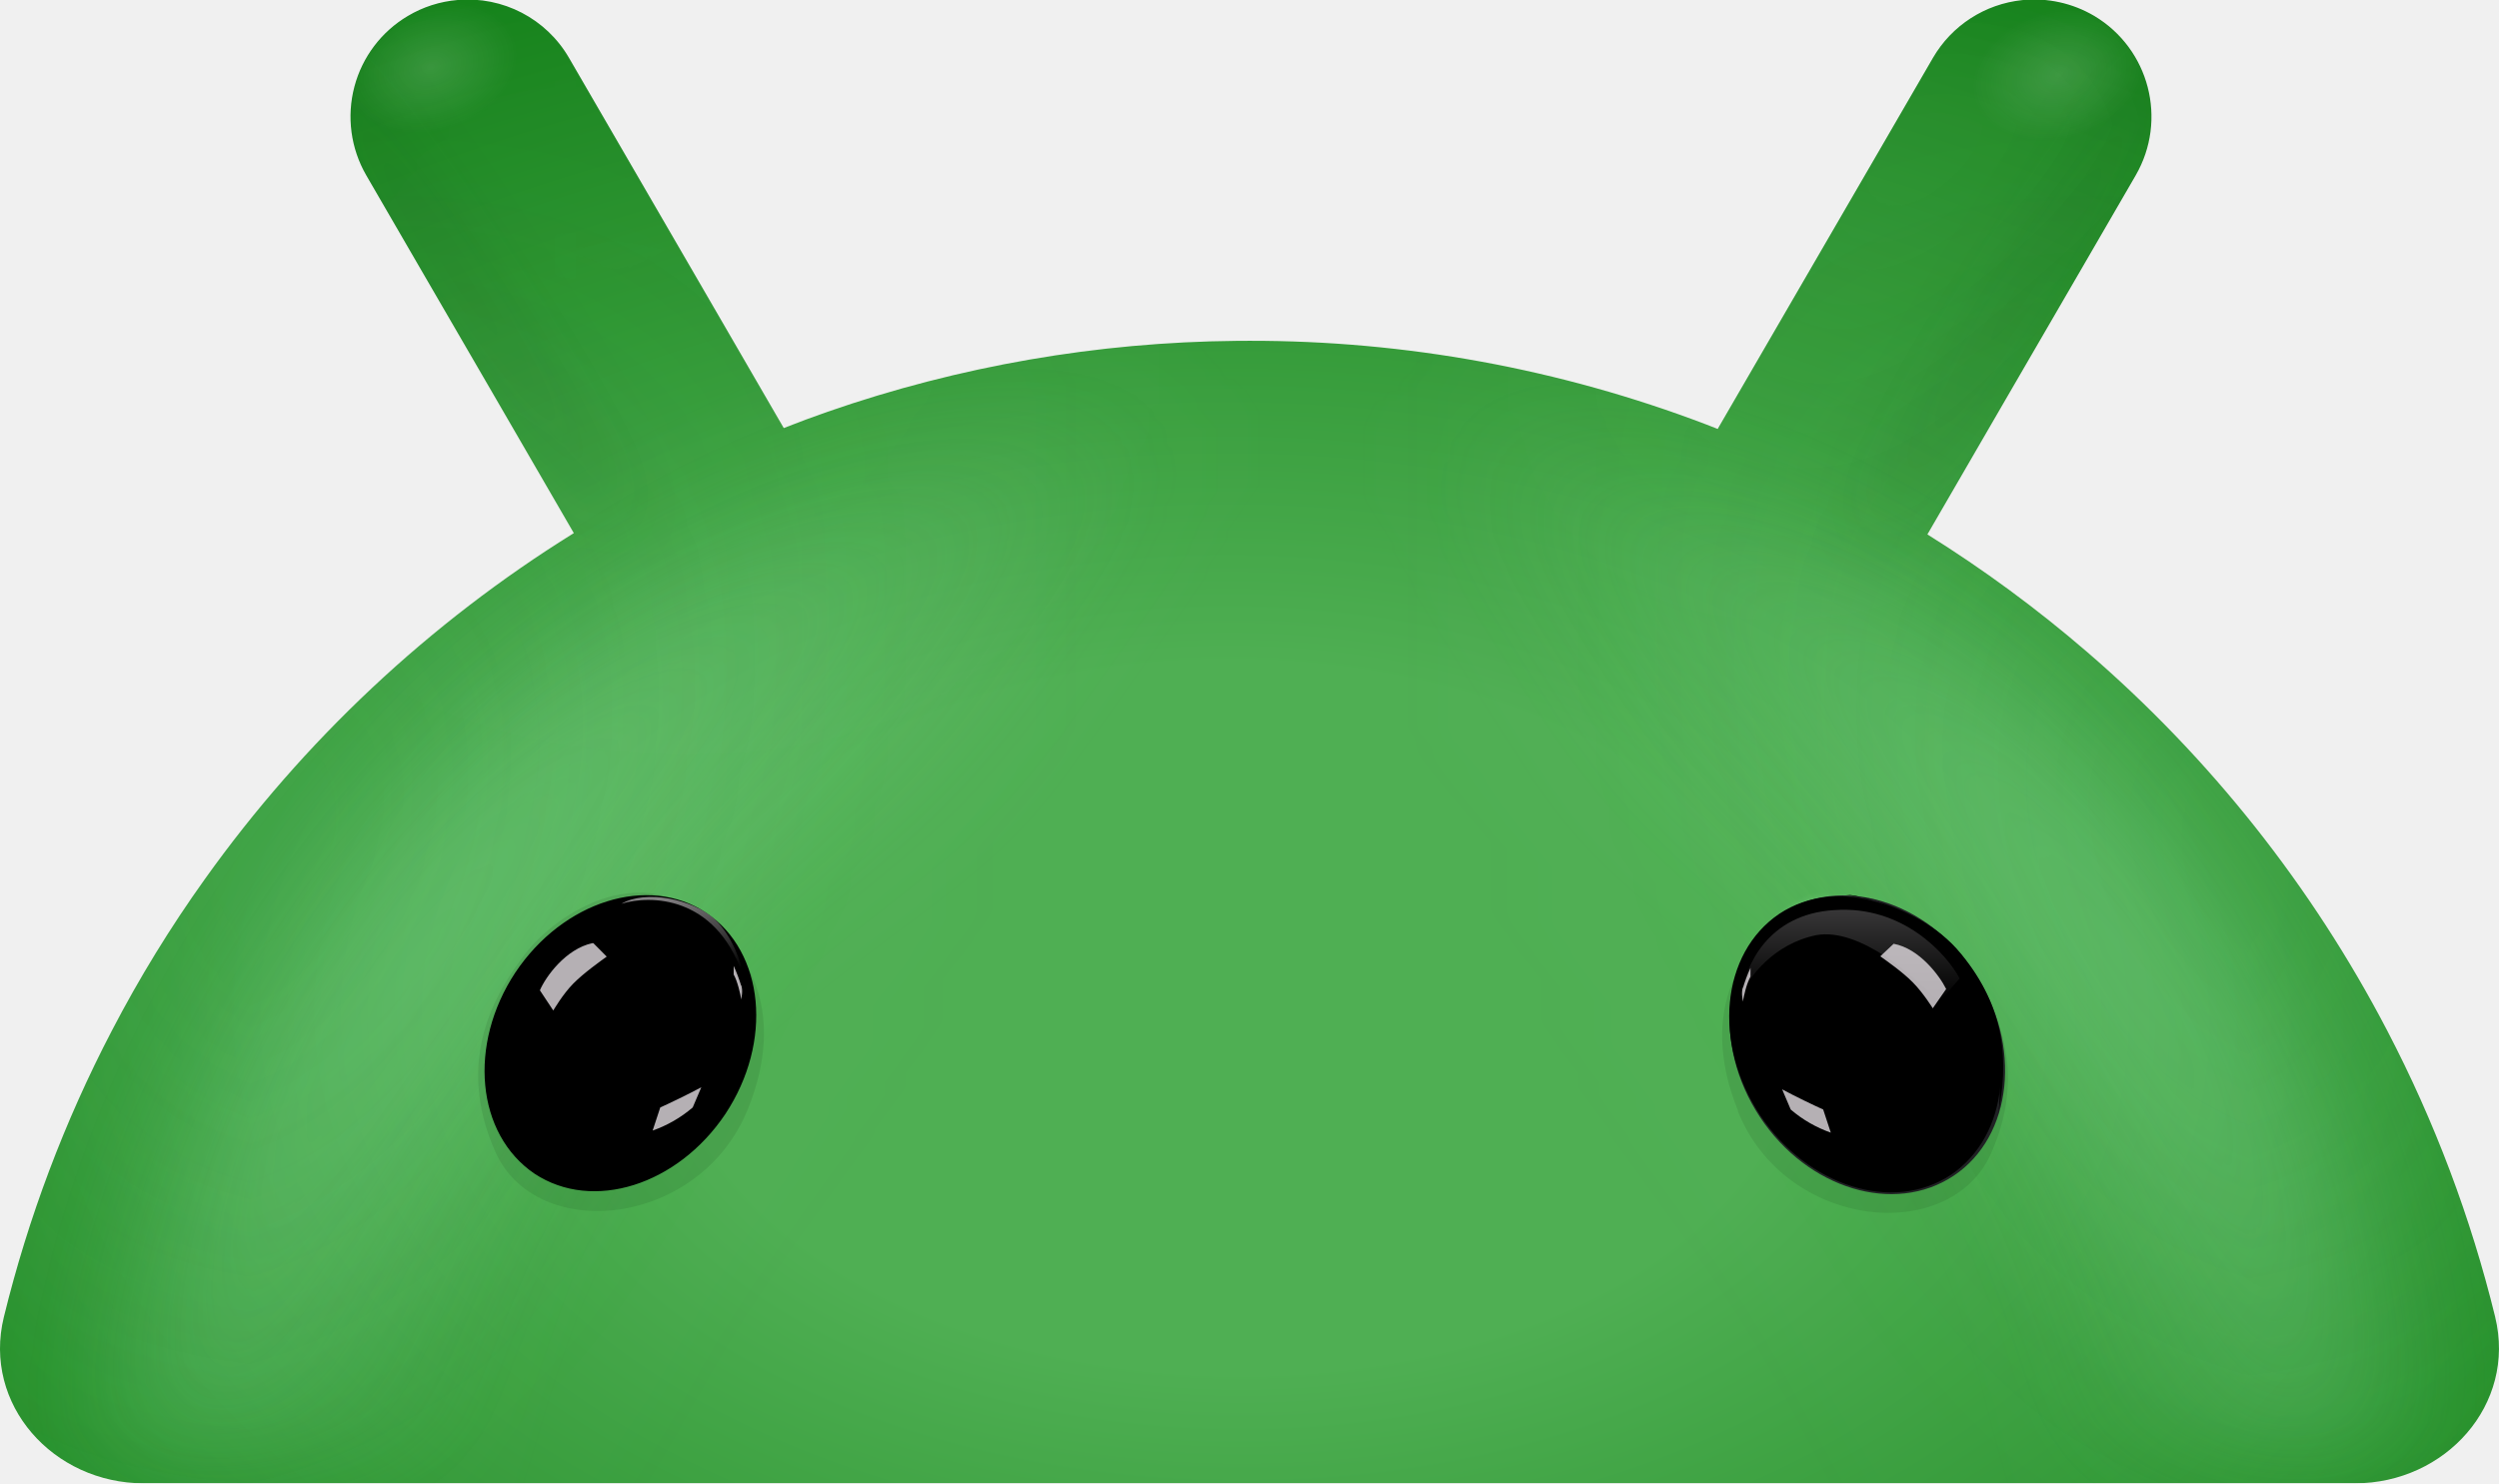
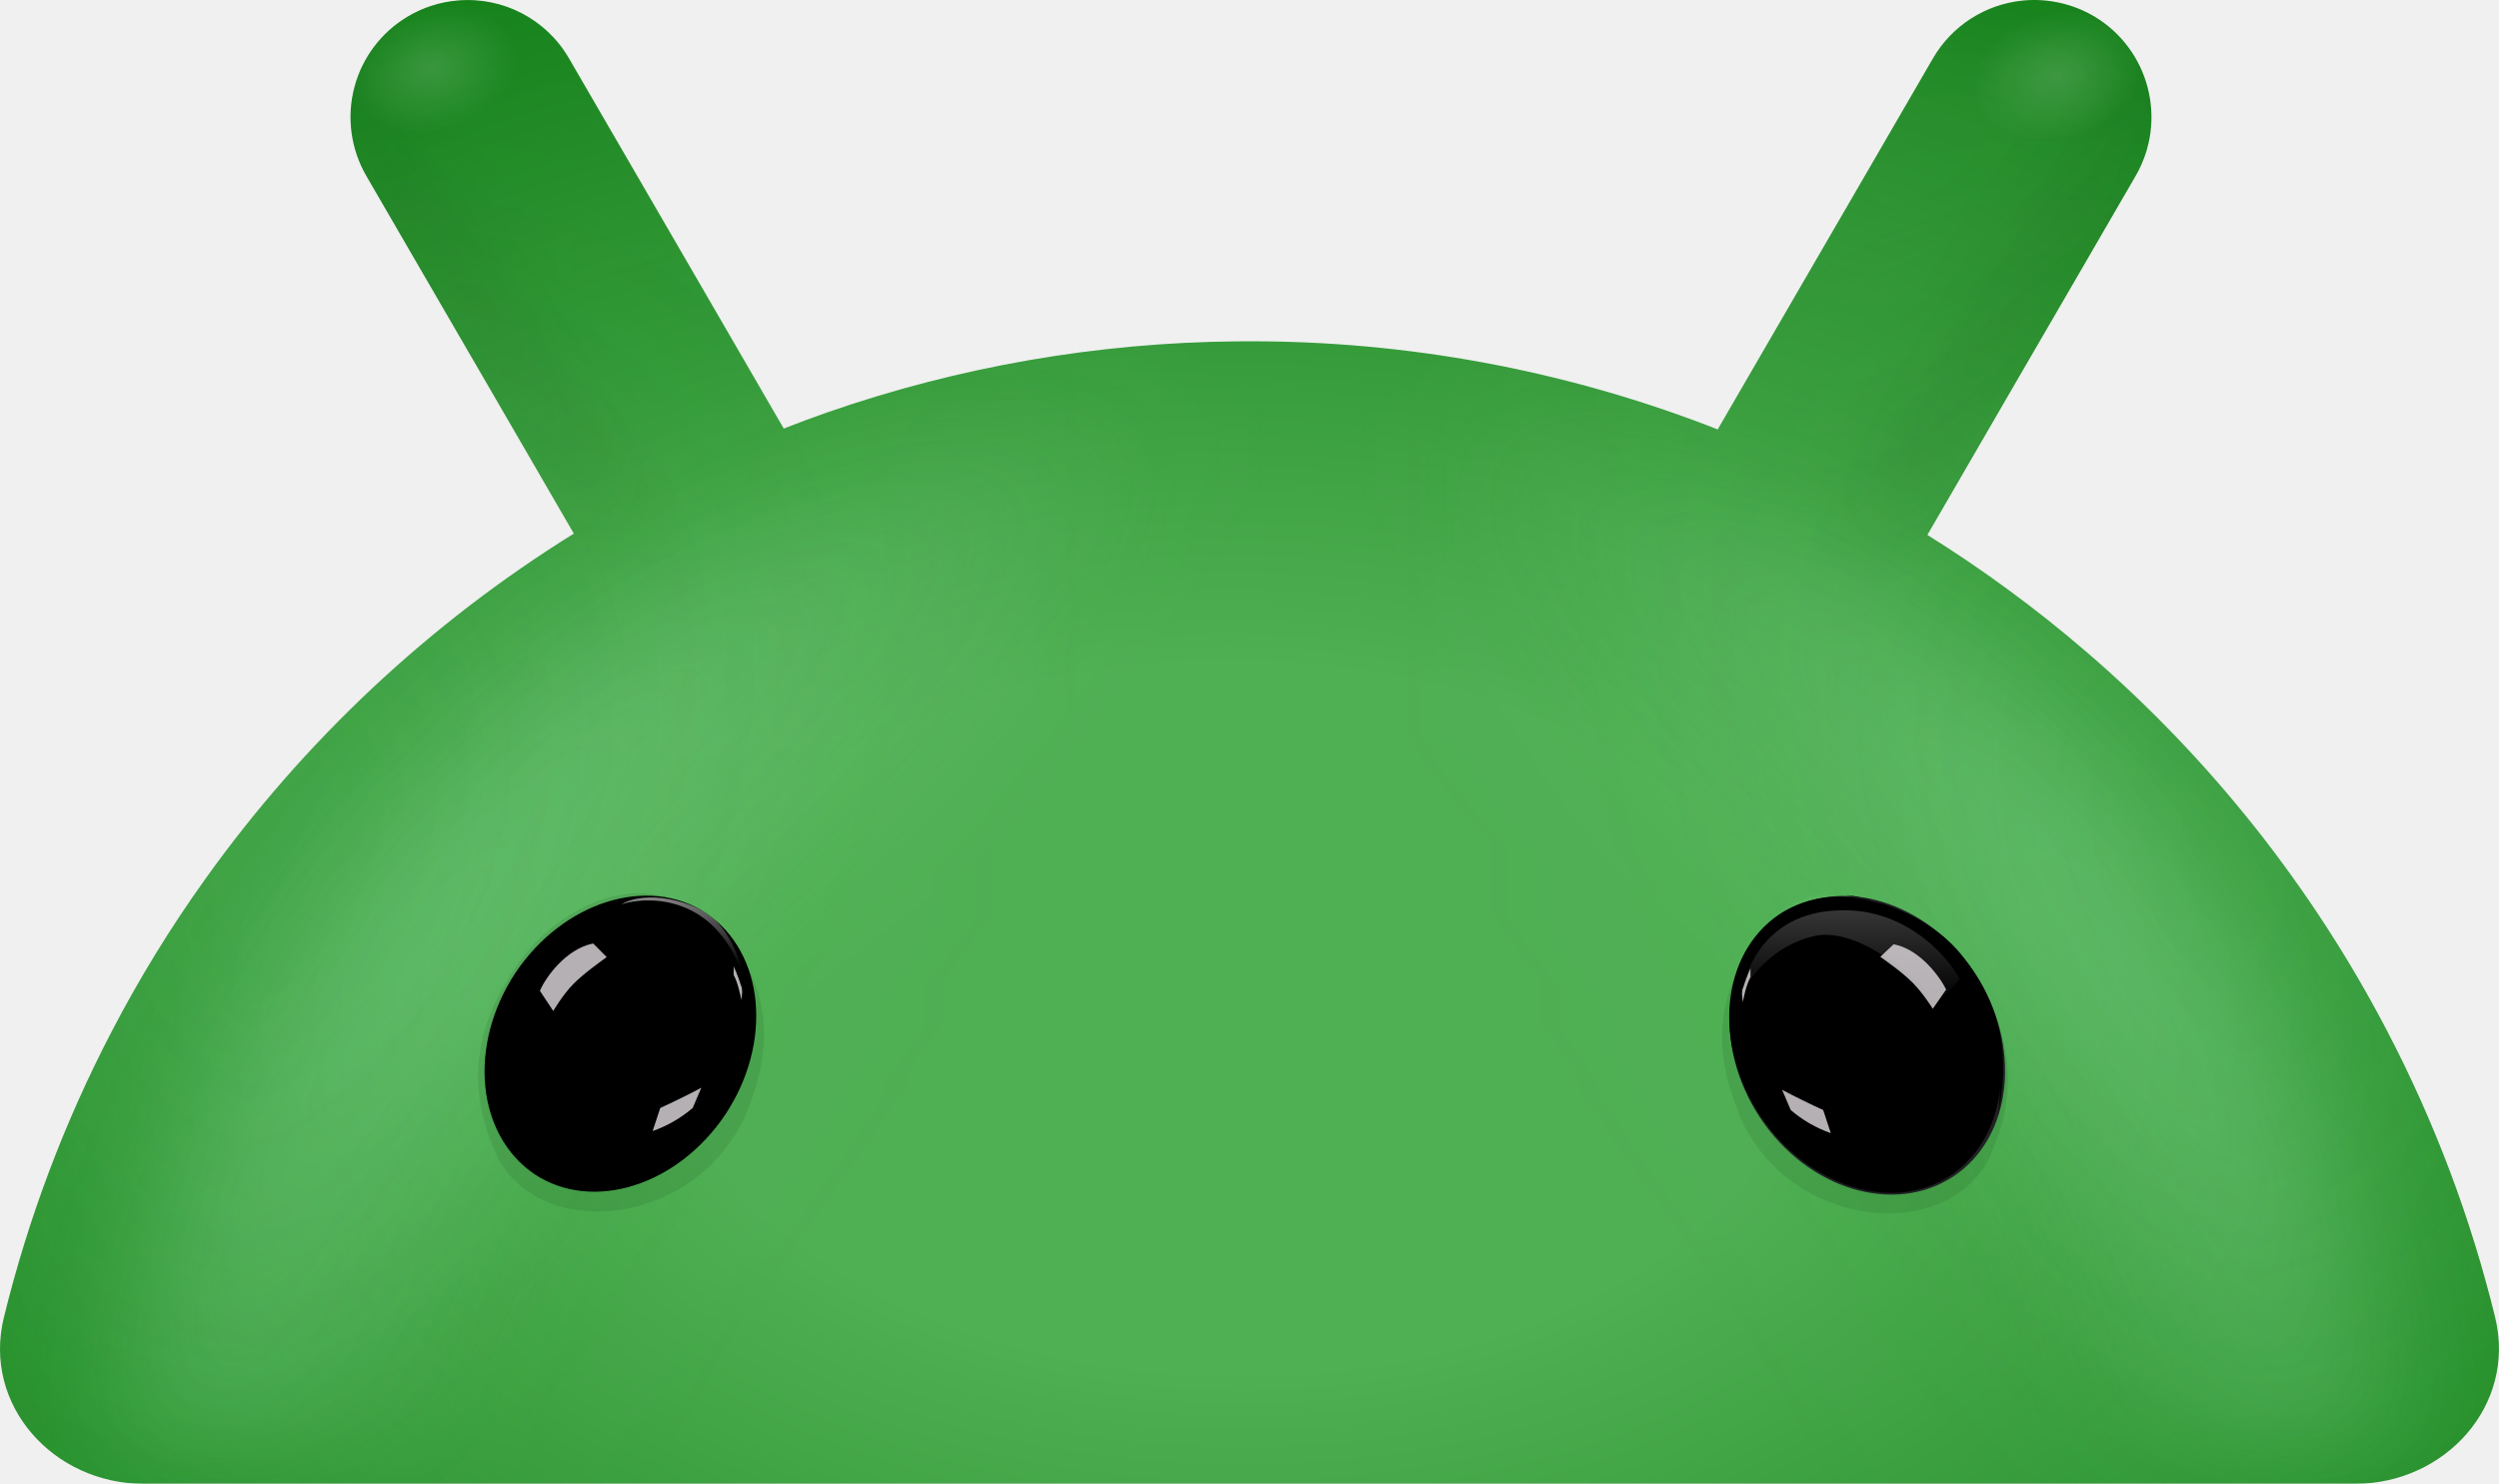
- <svg xmlns="http://www.w3.org/2000/svg" viewBox="0 0 75.471 44.809" version="1.1">
+ <svg xmlns="http://www.w3.org/2000/svg" viewBox="0 0 75.471 44.824">
  <mask id="a" width="77" height="45" x="9" y="25" mask-type="alpha" maskUnits="userSpaceOnUse">
    <path fill="#34a853" d="M85.122 64.795a38.5 38.5 0 0 0-3.26-8.647 38.7 38.7 0 0 0-9.074-11.447 39 39 0 0 0-4.813-3.542q.023-.037.044-.075l2.331-4.022 2.28-3.928 1.636-2.822a3.543 3.543 0 0 0-1.251-4.816 3.57 3.57 0 0 0-2.173-.478 3.54 3.54 0 0 0-2.698 1.743l-1.636 2.822-2.279 3.928-2.332 4.022-.255.44q-.176-.07-.353-.138a38.6 38.6 0 0 0-13.786-2.525l-.398.002a38.7 38.7 0 0 0-12.338 2.14q-.672.234-1.33.494l-.239-.411-2.331-4.022-3.916-6.75a3.53 3.53 0 0 0-3.364-1.748 3.5 3.5 0 0 0-1.506.484 3.53 3.53 0 0 0-1.61 2.13 3.54 3.54 0 0 0 .359 2.685l1.636 2.822 2.28 3.928 2.331 4.022.019.034a38.9 38.9 0 0 0-11.142 10.451 38 38 0 0 0-2.81 4.581 38.5 38.5 0 0 0-3.26 8.647c-.65 2.647 1.496 5.025 4.223 5.025H80.89c2.727 0 4.88-2.38 4.231-5.03z" />
  </mask>
-   <g mask="url(#a)" transform="translate(-9.767 -25.015)">
+   <g mask="url(#a)" transform="translate(-9.767 -25)">
    <path fill="url(#b)" d="M86.42 23.578H4.227v46.245H86.42z" />
    <g filter="url(#c)" opacity=".8">
      <path fill="url(#d)" fill-opacity=".4" d="M50.316 38.42c8.147 5.746-14.782 6.376-23.639 18.934s-1.758 34.368-9.904 28.623c-5.03-6.898-5.795-20.891 3.062-33.449S43.407 35.845 50.316 38.42" />
    </g>
    <g filter="url(#e)" opacity=".7">
      <path fill="url(#f)" fill-opacity=".4" d="M47.858 38.652c-7.453 5.392 13.526 5.984 21.63 17.768s1.608 32.252 9.061 26.86c4.602-6.473 5.303-19.604-2.801-31.388s-21.567-15.656-27.89-13.24" />
    </g>
    <g filter="url(#g)" opacity=".6">
      <path fill="#8bd8a0" d="M7.96 58.972c-3.13 9.844-4.74 18.118-3.599 18.48 1.142.364 4.604-7.322 7.733-17.166 3.13-9.844 16.037-20.578 14.896-20.94-1.142-.364-15.9 9.782-19.03 19.626" />
    </g>
    <g filter="url(#h)" opacity=".5">
      <path fill="#8bd8a0" d="M86.587 58.972c3.13 9.844 4.74 18.118 3.6 18.48-1.143.364-4.605-7.322-7.734-17.166-3.13-9.844-16.037-20.578-14.895-20.94 1.141-.364 15.9 9.782 19.029 19.626" />
    </g>
    <g filter="url(#i)" opacity=".1">
      <path fill="#202124" d="M28.66 41.056c.37-.242-1.586-3.891-4.37-8.15-2.785-4.26-5.343-7.516-5.713-7.274s1.587 3.891 4.371 8.15 5.342 7.516 5.713 7.274z" />
    </g>
    <g filter="url(#j)" opacity=".3">
      <path fill="#fff" d="M27.507 30.127c3.242 5.324 4.823 7.764 5.183 7.544.36-.219-.637-3.014-3.88-8.338-3.124-7.111-8.762-2.87-8.205-2.093 1.083 2.085 2.757-4.578 6.902 2.887" />
    </g>
    <path fill="url(#k)" fill-opacity=".9" d="M18.478 28.284c.585 2.02 2.987 3.1 5.364 2.412 2.378-.688 3.831-2.884 3.246-4.905-.585-2.02-2.986-3.1-5.364-2.412s-3.83 2.884-3.246 4.904z" opacity=".15" />
    <path fill="url(#l)" fill-opacity=".9" d="M67.644 28.508c.585 2.02 2.987 3.1 5.364 2.413 2.378-.688 3.831-2.884 3.246-4.905-.585-2.02-2.986-3.1-5.364-2.412s-3.83 2.884-3.246 4.904" opacity=".15" />
    <g filter="url(#m)" opacity=".1">
      <path fill="#202124" d="M66.116 41.32c-.374-.236 1.524-3.917 4.24-8.22 2.715-4.304 5.22-7.601 5.594-7.365s-1.524 3.916-4.24 8.22c-2.715 4.303-5.22 7.6-5.594 7.365" />
    </g>
    <mask id="o" width="14" height="9" x="60" y="33" maskUnits="userSpaceOnUse">
      <path d="M68.333 41.39c-1.824-1.138-5.988-3.09-7.843-3.925l1.226-4.336 11.974 4.818c-1.026 1.621-3.533 4.58-5.357 3.443" />
    </mask>
    <g filter="url(#n)" mask="url(#o)" opacity=".3" style="mix-blend-mode:screen">
      <path fill="#81c995" d="M62.868 38.127c-.91-.447-1.717-.665-1.804-.487-.087.177.594.558 1.503 1.004.909.447 1.701.79 1.788.613s-.579-.683-1.487-1.13" />
    </g>
-     <mask id="r" width="15" height="10" x="20" y="33" maskUnits="userSpaceOnUse">
+     <mask id="q" width="15" height="10" x="20" y="33" maskUnits="userSpaceOnUse">
      <path d="M26.241 41.743c1.8-1.175 5.924-3.213 7.76-4.085l-1.314-4.31-11.872 5.063c1.058 1.6 3.626 4.507 5.426 3.332" />
    </mask>
-     <g filter="url(#p)" mask="url(#r)" opacity=".3" style="mix-blend-mode:screen">
+     <g filter="url(#p)" mask="url(#q)" opacity=".3" style="mix-blend-mode:screen">
      <path fill="#81c995" d="M31.637 38.373c.899-.465 1.702-.7 1.793-.524s-.583.57-1.482 1.036c-.9.465-1.685.825-1.776.649s.565-.695 1.465-1.16z" />
    </g>
-     <g filter="url(#s)" opacity=".3">
+     <g filter="url(#r)" opacity=".3">
      <path fill="#fff" d="M67.451 30.41c-3.032 5.252-4.52 7.657-4.903 7.436s.484-2.985 3.516-8.237c3.456-9.124 10.306-7.918 9.182-2.931-.886 2.05-3.956-3.634-7.795 3.732" />
    </g>
  </g>
-   <path fill="url(#t)" fill-opacity=".7" d="M21.969 30.782c.466-.528.073-1.649-.878-2.504-.95-.855-2.1-1.12-2.565-.592-.466.527-.073 1.648.878 2.503.95.855 2.1 1.12 2.566.593z" />
-   <path fill="url(#u)" fill-opacity=".7" d="M54.646 29.432c.951-.855 1.344-1.976.878-2.503s-1.614-.263-2.565.592-1.344 1.976-.878 2.503 1.614.263 2.565-.592" />
-   <path fill="#011b04" d="M22.596 33.482c1.153-2.88-.058-4.654-.807-5.207-2.162-2.675-5.074-.61-5.938.553-.865 1.134-2.133 3.17-.894 5.962 1.24 2.793 6.198 2.298 7.639-1.308m29.89.064c-1.153-2.85.058-4.653.807-5.177 2.162-2.676 5.073-.61 5.938.553.865 1.134 2.133 3.17.894 5.933-1.24 2.763-6.197 2.298-7.639-1.28z" opacity=".09" />
-   <path fill="#202124" d="M59.003 35.517c1.787-1.192 2.075-3.956.634-6.137s-4.064-2.967-5.852-1.774c-1.787 1.192-2.075 3.955-.634 6.137s4.065 2.967 5.852 1.774" />
-   <path d="M21.907 33.651c1.441-2.181 1.182-4.886-.577-6.078-1.758-1.164-4.323-.35-5.765 1.803-1.44 2.181-1.181 4.886.577 6.079 1.758 1.163 4.324.349 5.765-1.804m31.248.036c-1.441-2.182-1.182-4.887.577-6.08 1.758-1.163 4.324-.348 5.765 1.804 1.441 2.181 1.182 4.886-.577 6.079-1.758 1.163-4.323.349-5.765-1.803" />
-   <path fill="url(#v)" d="M22.413 29.395c-.83-2.338-2.776-2.363-3.645-2.094.736-.43 2.159-.144 2.835.485.517.5.776 1.292.842 1.636z" opacity=".8" />
-   <path fill="url(#w)" d="M55.406 27.493c-2.047.116-2.71 1.745-2.796 2.53.202-.494.951-1.512 2.248-1.774 1.297-.232 2.998 1.251 3.69 2.036l.634-.727c-.403-.756-1.73-2.21-3.776-2.065" />
-   <path d="M58.977 29.178c1.384 1.687 1.528 3.694 1.355 4.538.346-1.658.23-3.258-1.096-4.887-.72-.901-1.844-1.396-2.651-1.629-.116-.029-.26-.058-.346-.087a2 2 0 0 0-.49-.087c.144.03.317.058.49.087.115 0 .23.058.346.087.576.204 1.354.64 2.42 1.978z" />
-   <path fill="#e2dce1" d="M17.891 28.491c-.808.174-1.413 1.018-1.586 1.425l.404.61s.288-.494.605-.814.807-.668 1.009-.814l-.404-.407zm39.298.019c.779.146 1.384.96 1.586 1.367l-.404.582s-.288-.465-.605-.785-.779-.64-.98-.785zM21.18 32.845c-.375.203-.98.494-1.24.61l-.23.698a3.8 3.8 0 0 0 1.21-.698zm1.207-3.058a5 5 0 0 0-.23-.61v.261c.115.204.202.582.23.756 0-.058.058-.232 0-.436v.03zm31.434 3.12c.375.204.98.494 1.24.61l.23.699a3.8 3.8 0 0 1-1.21-.698zm-1.185-3.057a5 5 0 0 1 .23-.611v.262c-.115.203-.202.581-.23.756 0-.058-.058-.233 0-.436z" opacity=".8" />
+   <path fill="url(#t)" fill-opacity=".7" d="M21.969 30.797c.466-.528.073-1.649-.878-2.504-.95-.855-2.1-1.12-2.565-.592-.466.527-.073 1.648.878 2.503.95.855 2.1 1.12 2.566.593z" />
+   <path fill="url(#u)" fill-opacity=".7" d="M54.646 29.447c.951-.855 1.344-1.976.878-2.503s-1.614-.263-2.565.592-1.344 1.976-.878 2.503 1.614.263 2.565-.592" />
+   <path fill="#011b04" d="M22.596 33.497c1.153-2.88-.058-4.654-.807-5.207-2.162-2.675-5.074-.61-5.938.553-.865 1.134-2.133 3.17-.894 5.962 1.24 2.793 6.198 2.298 7.639-1.308m29.89.064c-1.153-2.85.058-4.653.807-5.177 2.162-2.676 5.073-.61 5.938.553.865 1.134 2.133 3.17.894 5.933-1.24 2.763-6.197 2.298-7.639-1.28z" opacity=".09" />
+   <path fill="#202124" d="M59.003 35.532c1.787-1.192 2.075-3.956.634-6.137s-4.064-2.967-5.852-1.774c-1.787 1.192-2.075 3.955-.634 6.137s4.065 2.967 5.852 1.774" />
+   <path d="M21.907 33.666c1.441-2.181 1.182-4.886-.577-6.078-1.758-1.164-4.323-.35-5.765 1.803-1.44 2.181-1.181 4.886.577 6.079 1.758 1.163 4.324.349 5.765-1.804m31.248.036c-1.441-2.182-1.182-4.887.577-6.08 1.758-1.163 4.324-.348 5.765 1.804 1.441 2.181 1.182 4.886-.577 6.079-1.758 1.163-4.323.349-5.765-1.803" />
+   <path fill="url(#v)" d="M22.413 29.41c-.83-2.338-2.776-2.363-3.645-2.094.736-.43 2.159-.144 2.835.485.517.5.776 1.292.842 1.636z" opacity=".8" />
+   <path fill="url(#w)" d="M55.406 27.508c-2.047.116-2.71 1.745-2.796 2.53.202-.494.951-1.512 2.248-1.774 1.297-.232 2.998 1.251 3.69 2.036l.634-.727c-.403-.756-1.73-2.21-3.776-2.065" />
+   <path d="M58.977 29.193c1.384 1.687 1.528 3.694 1.355 4.538.346-1.658.23-3.258-1.096-4.887-.72-.901-1.844-1.396-2.651-1.629-.116-.029-.26-.058-.346-.087a2 2 0 0 0-.49-.087c.144.03.317.058.49.087.115 0 .23.058.346.087.576.204 1.354.64 2.42 1.978z" />
+   <path fill="#e2dce1" d="M17.891 28.506c-.808.174-1.413 1.018-1.586 1.425l.404.61s.288-.494.605-.814.807-.668 1.009-.814l-.404-.407zm39.298.019c.779.146 1.384.96 1.586 1.367l-.404.582s-.288-.465-.605-.785-.779-.64-.98-.785zM21.18 32.86c-.375.203-.98.494-1.24.61l-.23.698a3.8 3.8 0 0 0 1.21-.698zm1.207-3.058a5 5 0 0 0-.23-.61v.261c.115.204.202.582.23.756 0-.058.058-.232 0-.436v.03zm31.434 3.12c.375.204.98.494 1.24.61l.23.699a3.8 3.8 0 0 1-1.21-.698zm-1.185-3.057a5 5 0 0 1 .23-.611v.262c-.115.203-.202.581-.23.756 0-.058-.058-.233 0-.436z" opacity=".8" />
  <defs>
    <filter id="c" width="46.977" height="57.232" x="9.061" y="33.69" color-interpolation-filters="sRGB" filterUnits="userSpaceOnUse">
      <feFlood flood-opacity="0" result="BackgroundImageFix" />
      <feBlend in="SourceGraphic" in2="BackgroundImageFix" result="shape" />
      <feGaussianBlur result="effect1_foregroundBlur_13608_80025" stdDeviation="2" />
    </filter>
    <filter id="e" width="43.664" height="54.199" x="42.283" y="33.967" color-interpolation-filters="sRGB" filterUnits="userSpaceOnUse">
      <feFlood flood-opacity="0" result="BackgroundImageFix" />
      <feBlend in="SourceGraphic" in2="BackgroundImageFix" result="shape" />
      <feGaussianBlur result="effect1_foregroundBlur_13608_80025" stdDeviation="2" />
    </filter>
    <filter id="g" width="60.699" height="75.762" x="-14.822" y="20.52" color-interpolation-filters="sRGB" filterUnits="userSpaceOnUse">
      <feFlood flood-opacity="0" result="BackgroundImageFix" />
      <feBlend in="SourceGraphic" in2="BackgroundImageFix" result="shape" />
      <feGaussianBlur result="effect1_foregroundBlur_13608_80025" stdDeviation="9.408" />
    </filter>
    <filter id="h" width="60.699" height="75.762" x="48.67" y="20.52" color-interpolation-filters="sRGB" filterUnits="userSpaceOnUse">
      <feFlood flood-opacity="0" result="BackgroundImageFix" />
      <feBlend in="SourceGraphic" in2="BackgroundImageFix" result="shape" />
      <feGaussianBlur result="effect1_foregroundBlur_13608_80025" stdDeviation="9.408" />
    </filter>
    <filter id="i" width="14.174" height="19.449" x="16.531" y="23.619" color-interpolation-filters="sRGB" filterUnits="userSpaceOnUse">
      <feFlood flood-opacity="0" result="BackgroundImageFix" />
      <feBlend in="SourceGraphic" in2="BackgroundImageFix" result="shape" />
      <feGaussianBlur result="effect1_foregroundBlur_13608_80025" stdDeviation="1" />
    </filter>
    <filter id="j" width="49.826" height="50.041" x="1.75" y="6.461" color-interpolation-filters="sRGB" filterUnits="userSpaceOnUse">
      <feFlood flood-opacity="0" result="BackgroundImageFix" />
      <feBlend in="SourceGraphic" in2="BackgroundImageFix" result="shape" />
      <feGaussianBlur result="effect1_foregroundBlur_13608_80025" stdDeviation="9.408" />
    </filter>
    <filter id="m" width="13.928" height="19.609" x="64.068" y="23.723" color-interpolation-filters="sRGB" filterUnits="userSpaceOnUse">
      <feFlood flood-opacity="0" result="BackgroundImageFix" />
      <feBlend in="SourceGraphic" in2="BackgroundImageFix" result="shape" />
      <feGaussianBlur result="effect1_foregroundBlur_13608_80025" stdDeviation="1" />
    </filter>
    <filter id="n" width="7.307" height="5.727" x="59.057" y="35.578" color-interpolation-filters="sRGB" filterUnits="userSpaceOnUse">
      <feFlood flood-opacity="0" result="BackgroundImageFix" />
      <feBlend in="SourceGraphic" in2="BackgroundImageFix" result="shape" />
      <feGaussianBlur result="effect1_foregroundBlur_13608_80025" stdDeviation="1" />
    </filter>
    <filter id="p" width="7.273" height="5.789" x="28.164" y="35.791" color-interpolation-filters="sRGB" filterUnits="userSpaceOnUse">
      <feFlood flood-opacity="0" result="BackgroundImageFix" />
      <feBlend in="SourceGraphic" in2="BackgroundImageFix" result="shape" />
      <feGaussianBlur result="effect1_foregroundBlur_13608_80025" stdDeviation="1" />
    </filter>
-     <filter id="s" width="28.906" height="31.027" x="54.463" y="14.832" color-interpolation-filters="sRGB" filterUnits="userSpaceOnUse">
+     <filter id="r" width="28.906" height="31.027" x="54.463" y="14.832" color-interpolation-filters="sRGB" filterUnits="userSpaceOnUse">
      <feFlood flood-opacity="0" result="BackgroundImageFix" />
      <feBlend in="SourceGraphic" in2="BackgroundImageFix" result="shape" />
      <feGaussianBlur result="effect1_foregroundBlur_13608_80025" stdDeviation="4" />
    </filter>
    <radialGradient id="b" cx="0" cy="0" r="1" gradientTransform="matrix(-.81039 34.853 -55.329 -1.2865 47.093 55.799)" gradientUnits="userSpaceOnUse">
      <stop offset=".307" stop-color="#4FAF53" />
      <stop offset="1" stop-color="#118016" />
      <stop offset="1" stop-color="#4FAF53" stop-opacity="0" />
    </radialGradient>
    <radialGradient id="k" cx="0" cy="0" r="1" gradientTransform="matrix(-2.699 .80769 -.58529 -1.9558 22.783 27.038)" gradientUnits="userSpaceOnUse">
      <stop offset="0" stop-color="#fff" />
      <stop offset=".948" stop-color="#fff" stop-opacity="0" />
    </radialGradient>
    <radialGradient id="l" cx="0" cy="0" r="1" gradientTransform="matrix(-2.699 .80769 -.5853 -1.9558 71.95 27.262)" gradientUnits="userSpaceOnUse">
      <stop offset="0" stop-color="#fff" />
      <stop offset=".948" stop-color="#fff" stop-opacity="0" />
    </radialGradient>
-     <radialGradient id="t" cx="0" cy="0" r="1" gradientTransform="matrix(-.6764 .72604 -1.3216 -1.2312 22.203 29.565)" gradientUnits="userSpaceOnUse">
+     <radialGradient id="t" cx="0" cy="0" r="1" gradientTransform="matrix(-.6764 .72604 -1.3216 -1.2312 22.203 29.58)" gradientUnits="userSpaceOnUse">
      <stop offset="0" stop-color="#93E19F" />
      <stop offset="1" stop-color="#93E19F" stop-opacity="0" />
    </radialGradient>
-     <radialGradient id="u" cx="0" cy="0" r="1" gradientTransform="matrix(.67581 .7254 -1.321 1.2306 54.253 28.372)" gradientUnits="userSpaceOnUse">
+     <radialGradient id="u" cx="0" cy="0" r="1" gradientTransform="matrix(.67581 .7254 -1.321 1.2306 54.253 28.387)" gradientUnits="userSpaceOnUse">
      <stop offset="0" stop-color="#93E19F" />
      <stop offset="1" stop-color="#93E19F" stop-opacity="0" />
    </radialGradient>
    <linearGradient id="d" x1="19.398" x2="30.779" y1="52.22" y2="60.247" gradientUnits="userSpaceOnUse">
      <stop offset="0" stop-color="#A8F0B9" />
      <stop offset="1" stop-color="#ADEEBC" stop-opacity="0" />
    </linearGradient>
    <linearGradient id="f" x1="74.868" x2="65.599" y1="53.06" y2="58.921" gradientUnits="userSpaceOnUse">
      <stop offset="0" stop-color="#A8F0B9" />
      <stop offset="1" stop-color="#ADEEBC" stop-opacity="0" />
    </linearGradient>
-     <linearGradient id="v" x1="30.031" x2="30.54" y1="51.131" y2="54.499" gradientTransform="translate(-9.767 -25.015)" gradientUnits="userSpaceOnUse">
+     <linearGradient id="v" x1="30.031" x2="30.54" y1="51.131" y2="54.499" gradientTransform="translate(-9.767 -25)" gradientUnits="userSpaceOnUse">
      <stop offset="0" stop-color="#E2DDE2" />
      <stop offset="1" stop-color="#E2DDE2" stop-opacity="0" />
    </linearGradient>
-     <linearGradient id="w" x1="65.663" x2="65.663" y1="52.508" y2="55.3" gradientTransform="translate(-9.767 -25.015)" gradientUnits="userSpaceOnUse">
+     <linearGradient id="w" x1="65.663" x2="65.663" y1="52.508" y2="55.3" gradientTransform="translate(-9.767 -25)" gradientUnits="userSpaceOnUse">
      <stop offset="0" stop-color="#373637" />
      <stop offset="1" stop-color="#373637" stop-opacity="0" />
    </linearGradient>
  </defs>
</svg>
